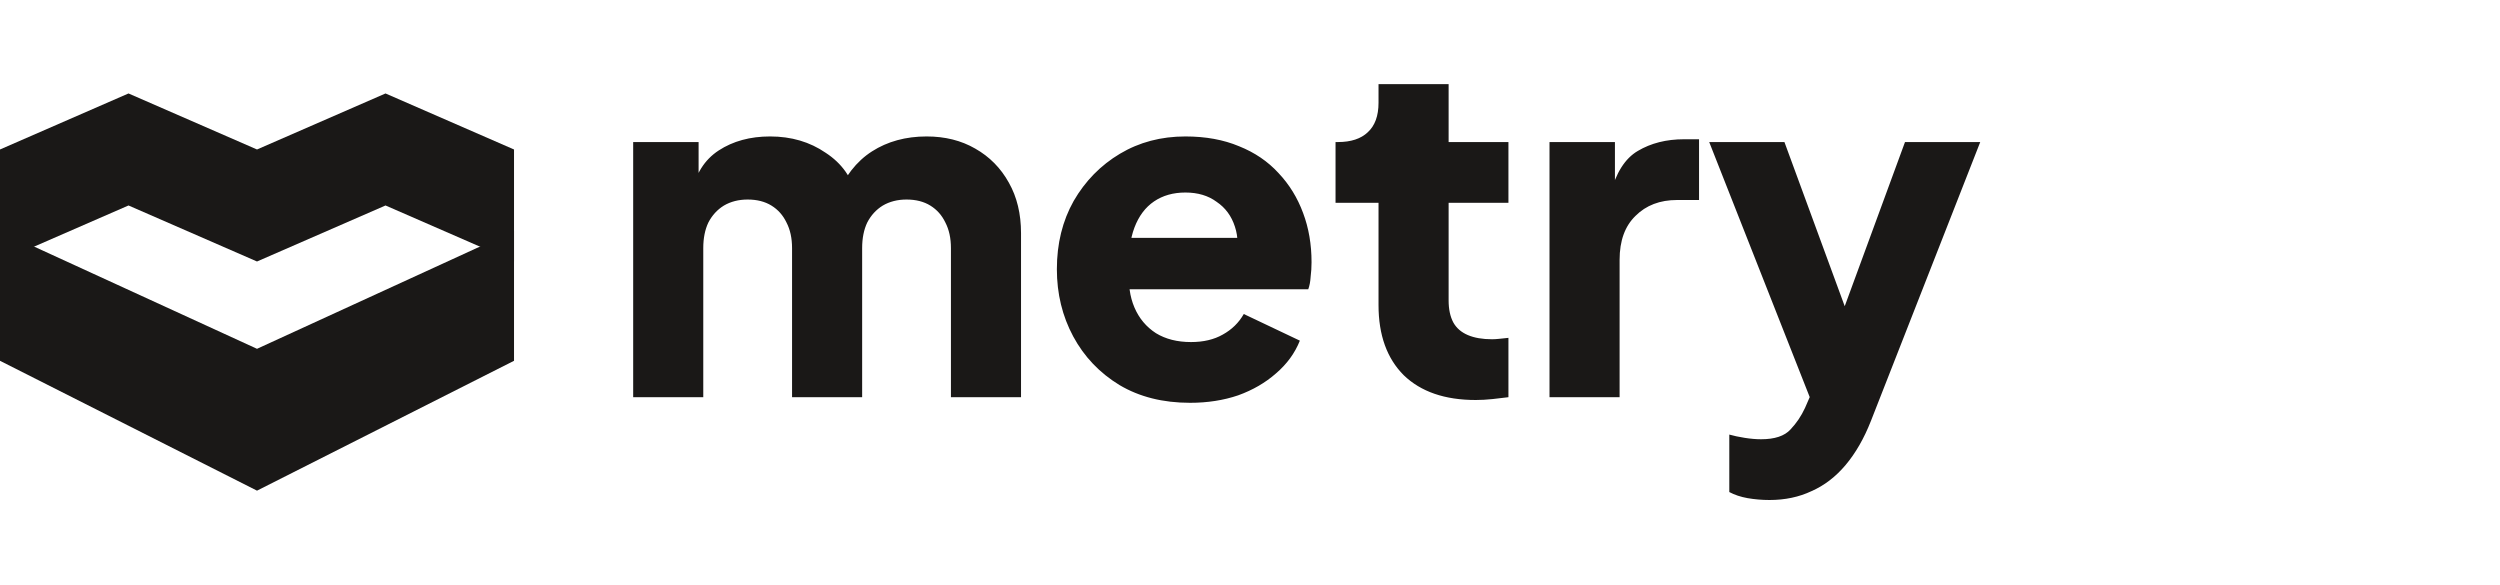
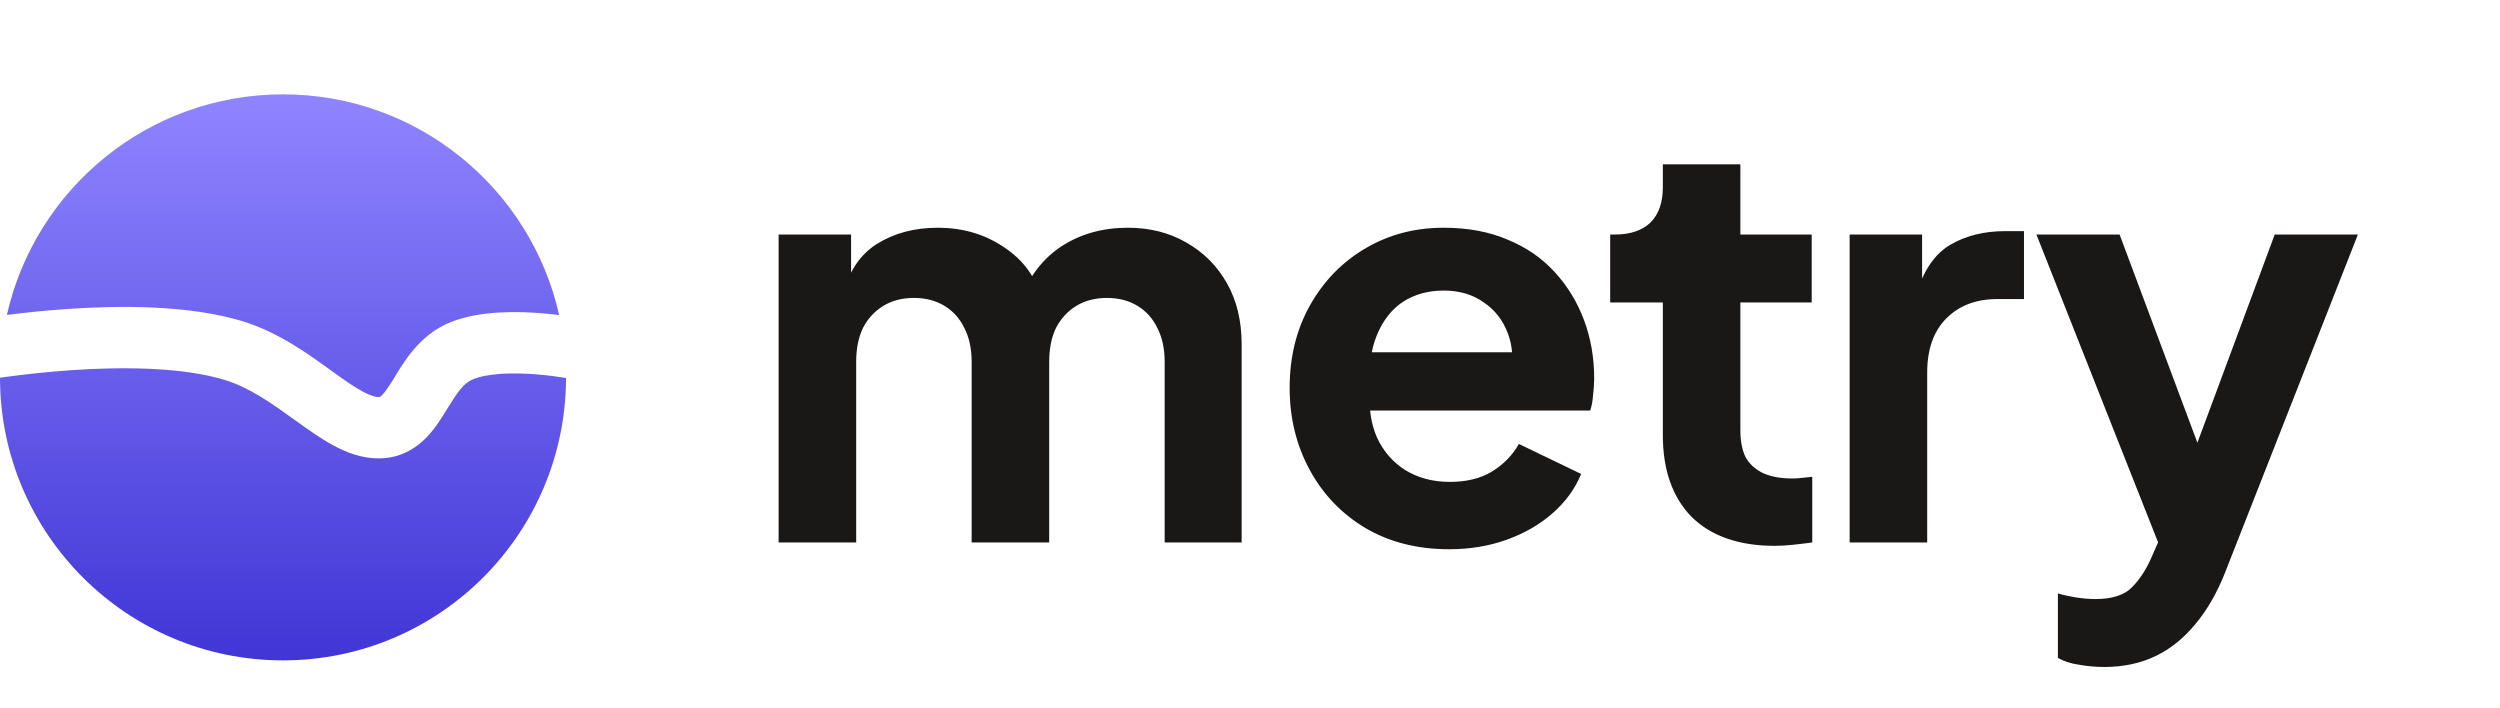
- <svg xmlns="http://www.w3.org/2000/svg" width="107" height="25" viewBox="0 0 107 25" fill="none">
-   <path d="M22 6.398V11.192L16.5 8.794L11 11.192L5.5 8.794L0 11.192V6.398L5.5 4L11 6.398L16.5 4L22 6.398Z" fill="#1A1817" />
-   <path d="M22 9.885V15.442L11 21L0 15.442V9.885L11 14.929L22 9.885Z" fill="#1A1817" />
-   <path d="M27.1 17V6.08H29.9V8.74L29.6 8.3C29.76 7.46 30.147 6.84 30.76 6.44C31.373 6.04 32.107 5.84 32.96 5.84C33.867 5.84 34.66 6.073 35.34 6.54C36.033 6.993 36.467 7.607 36.64 8.38L35.78 8.46C36.14 7.567 36.653 6.907 37.32 6.48C37.987 6.053 38.767 5.84 39.66 5.84C40.447 5.84 41.14 6.013 41.74 6.36C42.353 6.707 42.833 7.193 43.18 7.82C43.527 8.433 43.7 9.153 43.7 9.98V17H40.7V10.62C40.7 10.193 40.62 9.827 40.46 9.52C40.313 9.213 40.1 8.973 39.82 8.8C39.54 8.627 39.2 8.54 38.8 8.54C38.413 8.54 38.073 8.627 37.78 8.8C37.5 8.973 37.28 9.213 37.12 9.52C36.973 9.827 36.9 10.193 36.9 10.62V17H33.9V10.62C33.9 10.193 33.82 9.827 33.66 9.52C33.513 9.213 33.3 8.973 33.02 8.8C32.74 8.627 32.4 8.54 32 8.54C31.613 8.54 31.273 8.627 30.98 8.8C30.7 8.973 30.48 9.213 30.32 9.52C30.173 9.827 30.1 10.193 30.1 10.62V17H27.1ZM50.934 17.24C49.774 17.24 48.768 16.987 47.914 16.48C47.061 15.96 46.401 15.267 45.934 14.4C45.468 13.533 45.234 12.573 45.234 11.52C45.234 10.427 45.474 9.453 45.954 8.6C46.448 7.747 47.108 7.073 47.934 6.58C48.761 6.087 49.694 5.84 50.734 5.84C51.601 5.84 52.368 5.98 53.034 6.26C53.701 6.527 54.261 6.907 54.714 7.4C55.181 7.893 55.534 8.467 55.774 9.12C56.014 9.76 56.134 10.46 56.134 11.22C56.134 11.433 56.121 11.647 56.094 11.86C56.081 12.06 56.048 12.233 55.994 12.38H47.814V10.18H54.294L52.874 11.22C53.008 10.647 53.001 10.14 52.854 9.7C52.708 9.247 52.448 8.893 52.074 8.64C51.714 8.373 51.268 8.24 50.734 8.24C50.214 8.24 49.768 8.367 49.394 8.62C49.021 8.873 48.741 9.247 48.554 9.74C48.368 10.233 48.294 10.833 48.334 11.54C48.281 12.153 48.354 12.693 48.554 13.16C48.754 13.627 49.061 13.993 49.474 14.26C49.888 14.513 50.388 14.64 50.974 14.64C51.508 14.64 51.961 14.533 52.334 14.32C52.721 14.107 53.021 13.813 53.234 13.44L55.634 14.58C55.421 15.113 55.081 15.58 54.614 15.98C54.161 16.38 53.621 16.693 52.994 16.92C52.368 17.133 51.681 17.24 50.934 17.24ZM63.161 17.12C61.841 17.12 60.814 16.767 60.081 16.06C59.361 15.34 59.001 14.34 59.001 13.06V8.68H57.161V6.08H57.261C57.821 6.08 58.247 5.94 58.541 5.66C58.847 5.38 59.001 4.96 59.001 4.4V3.6H62.001V6.08H64.561V8.68H62.001V12.86C62.001 13.233 62.067 13.547 62.201 13.8C62.334 14.04 62.541 14.22 62.821 14.34C63.101 14.46 63.447 14.52 63.861 14.52C63.954 14.52 64.061 14.513 64.181 14.5C64.301 14.487 64.427 14.473 64.561 14.46V17C64.361 17.027 64.134 17.053 63.881 17.08C63.627 17.107 63.387 17.12 63.161 17.12ZM66.319 17V6.08H69.119V8.7L68.919 8.32C69.159 7.4 69.552 6.78 70.099 6.46C70.659 6.127 71.319 5.96 72.079 5.96H72.719V8.56H71.779C71.045 8.56 70.452 8.787 69.999 9.24C69.545 9.68 69.319 10.307 69.319 11.12V17H66.319ZM75.734 21.4C75.414 21.4 75.1 21.373 74.794 21.32C74.5 21.267 74.24 21.18 74.014 21.06V18.6C74.2 18.653 74.42 18.7 74.674 18.74C74.927 18.78 75.16 18.8 75.374 18.8C75.96 18.8 76.38 18.66 76.634 18.38C76.887 18.113 77.094 17.807 77.254 17.46L77.994 15.76L77.954 18.26L73.154 6.08H76.374L79.554 14.74H78.354L81.534 6.08H84.754L80.074 18.02C79.78 18.767 79.42 19.393 78.994 19.9C78.567 20.407 78.08 20.78 77.534 21.02C77 21.273 76.4 21.4 75.734 21.4Z" fill="#1A1817" />
+ <svg xmlns="http://www.w3.org/2000/svg" width="106" height="30" viewBox="0 0 106 30" fill="none">
+   <path d="M3 15.697C5.204 15.545 7.734 15.564 9.52 16.107C10.593 16.433 11.531 17.109 12.564 17.854C13.05 18.204 13.587 18.589 14.122 18.879C14.658 19.17 15.314 19.436 16.049 19.436C17.716 19.436 18.503 18.076 18.891 17.447C19.407 16.609 19.655 16.238 20.075 16.073C20.719 15.82 21.772 15.79 22.828 15.88C23.279 15.919 23.689 15.976 24 16.026C23.986 22.642 18.619 28 12 28C5.378 28 0.009 22.636 1.05053e-06 16.017C0.086 16.004 0.179 15.991 0.276 15.977C0.964 15.884 1.921 15.772 3 15.697Z" fill="url(#paint0_linear_285_104)" />
+   <path d="M12 4C17.72 4 22.505 8.002 23.708 13.359C23.502 13.333 23.281 13.309 23.05 13.289C21.948 13.194 20.371 13.164 19.126 13.652C17.741 14.195 17.061 15.46 16.678 16.082C16.167 16.91 16.079 16.835 16.049 16.835C15.935 16.835 15.727 16.791 15.362 16.593C14.997 16.395 14.595 16.112 14.085 15.744C13.126 15.053 11.836 14.093 10.276 13.618C8.006 12.928 5.069 12.947 2.82 13.103C1.853 13.17 0.98 13.265 0.293 13.353C1.499 7.999 6.282 4 12 4Z" fill="url(#paint1_linear_285_104)" />
+   <path d="M33.014 23V9.944H36.086V12.992L35.75 12.512C35.974 11.536 36.446 10.816 37.166 10.352C37.902 9.888 38.766 9.656 39.758 9.656C40.83 9.656 41.774 9.936 42.59 10.496C43.406 11.04 43.934 11.776 44.174 12.704L43.214 12.776C43.63 11.72 44.238 10.936 45.038 10.424C45.838 9.912 46.766 9.656 47.822 9.656C48.75 9.656 49.574 9.864 50.294 10.28C51.03 10.696 51.606 11.272 52.022 12.008C52.438 12.744 52.646 13.608 52.646 14.6V23H49.382V15.344C49.382 14.784 49.278 14.304 49.07 13.904C48.878 13.504 48.598 13.192 48.23 12.968C47.862 12.744 47.43 12.632 46.934 12.632C46.438 12.632 46.006 12.744 45.638 12.968C45.27 13.192 44.982 13.504 44.774 13.904C44.582 14.304 44.486 14.784 44.486 15.344V23H41.198V15.344C41.198 14.784 41.094 14.304 40.886 13.904C40.694 13.504 40.414 13.192 40.046 12.968C39.678 12.744 39.246 12.632 38.75 12.632C38.254 12.632 37.822 12.744 37.454 12.968C37.086 13.192 36.798 13.504 36.59 13.904C36.398 14.304 36.302 14.784 36.302 15.344V23H33.014ZM61.449 23.288C60.089 23.288 58.897 22.984 57.873 22.376C56.865 21.768 56.081 20.944 55.521 19.904C54.961 18.864 54.681 17.712 54.681 16.448C54.681 15.136 54.969 13.968 55.545 12.944C56.121 11.92 56.897 11.12 57.873 10.544C58.865 9.952 59.977 9.656 61.209 9.656C62.233 9.656 63.137 9.824 63.921 10.16C64.705 10.48 65.369 10.936 65.913 11.528C66.457 12.12 66.873 12.8 67.161 13.568C67.449 14.336 67.593 15.16 67.593 16.04C67.593 16.28 67.577 16.52 67.545 16.76C67.529 17 67.489 17.216 67.425 17.408H57.441V14.936H65.577L64.017 16.088C64.177 15.368 64.153 14.728 63.945 14.168C63.737 13.592 63.393 13.144 62.913 12.824C62.449 12.488 61.881 12.32 61.209 12.32C60.553 12.32 59.977 12.48 59.481 12.8C59.001 13.12 58.633 13.592 58.377 14.216C58.121 14.84 58.025 15.592 58.089 16.472C58.025 17.256 58.121 17.944 58.377 18.536C58.649 19.128 59.049 19.592 59.577 19.928C60.121 20.264 60.753 20.432 61.473 20.432C62.177 20.432 62.769 20.288 63.249 20C63.745 19.696 64.129 19.304 64.401 18.824L67.041 20.096C66.785 20.72 66.385 21.272 65.841 21.752C65.297 22.232 64.649 22.608 63.897 22.88C63.145 23.152 62.329 23.288 61.449 23.288ZM75.256 23.144C73.736 23.144 72.56 22.736 71.728 21.92C70.912 21.088 70.504 19.928 70.504 18.44V12.824H68.272V9.944H68.464C69.12 9.944 69.624 9.776 69.976 9.44C70.328 9.088 70.504 8.592 70.504 7.952V6.968H73.792V9.944H76.816V12.824H73.792V18.248C73.792 18.696 73.864 19.072 74.008 19.376C74.168 19.664 74.408 19.888 74.728 20.048C75.064 20.208 75.488 20.288 76 20.288C76.112 20.288 76.24 20.28 76.384 20.264C76.544 20.248 76.696 20.232 76.84 20.216V23C76.616 23.032 76.352 23.064 76.048 23.096C75.76 23.128 75.496 23.144 75.256 23.144ZM78.425 23V9.944H81.497V12.896L81.257 12.464C81.561 11.456 82.041 10.76 82.697 10.376C83.353 9.992 84.129 9.8 85.025 9.8H85.817V12.68H84.689C83.793 12.68 83.073 12.952 82.529 13.496C81.985 14.04 81.713 14.808 81.713 15.8V23H78.425ZM89.224 28.28C88.856 28.28 88.496 28.248 88.144 28.184C87.808 28.136 87.511 28.04 87.255 27.896V25.16C87.463 25.224 87.712 25.28 87.999 25.328C88.303 25.376 88.584 25.4 88.84 25.4C89.559 25.4 90.079 25.232 90.4 24.896C90.719 24.576 90.992 24.16 91.216 23.648L92.103 21.632L92.055 24.392L86.344 9.944H89.871L93.808 20.48H92.535L96.448 9.944H99.975L94.335 24.296C93.999 25.144 93.584 25.864 93.088 26.456C92.591 27.064 92.023 27.52 91.383 27.824C90.743 28.128 90.023 28.28 89.224 28.28Z" fill="#1A1817" />
+   <defs>
+     <linearGradient id="paint0_linear_285_104" x1="12" y1="4" x2="12" y2="28" gradientUnits="userSpaceOnUse">
+       <stop stop-color="#8F85FF" />
+       <stop offset="1" stop-color="#4135D6" />
+     </linearGradient>
+     <linearGradient id="paint1_linear_285_104" x1="12" y1="4" x2="12" y2="28" gradientUnits="userSpaceOnUse">
+       <stop stop-color="#8F85FF" />
+       <stop offset="1" stop-color="#4135D6" />
+     </linearGradient>
+   </defs>
</svg>
